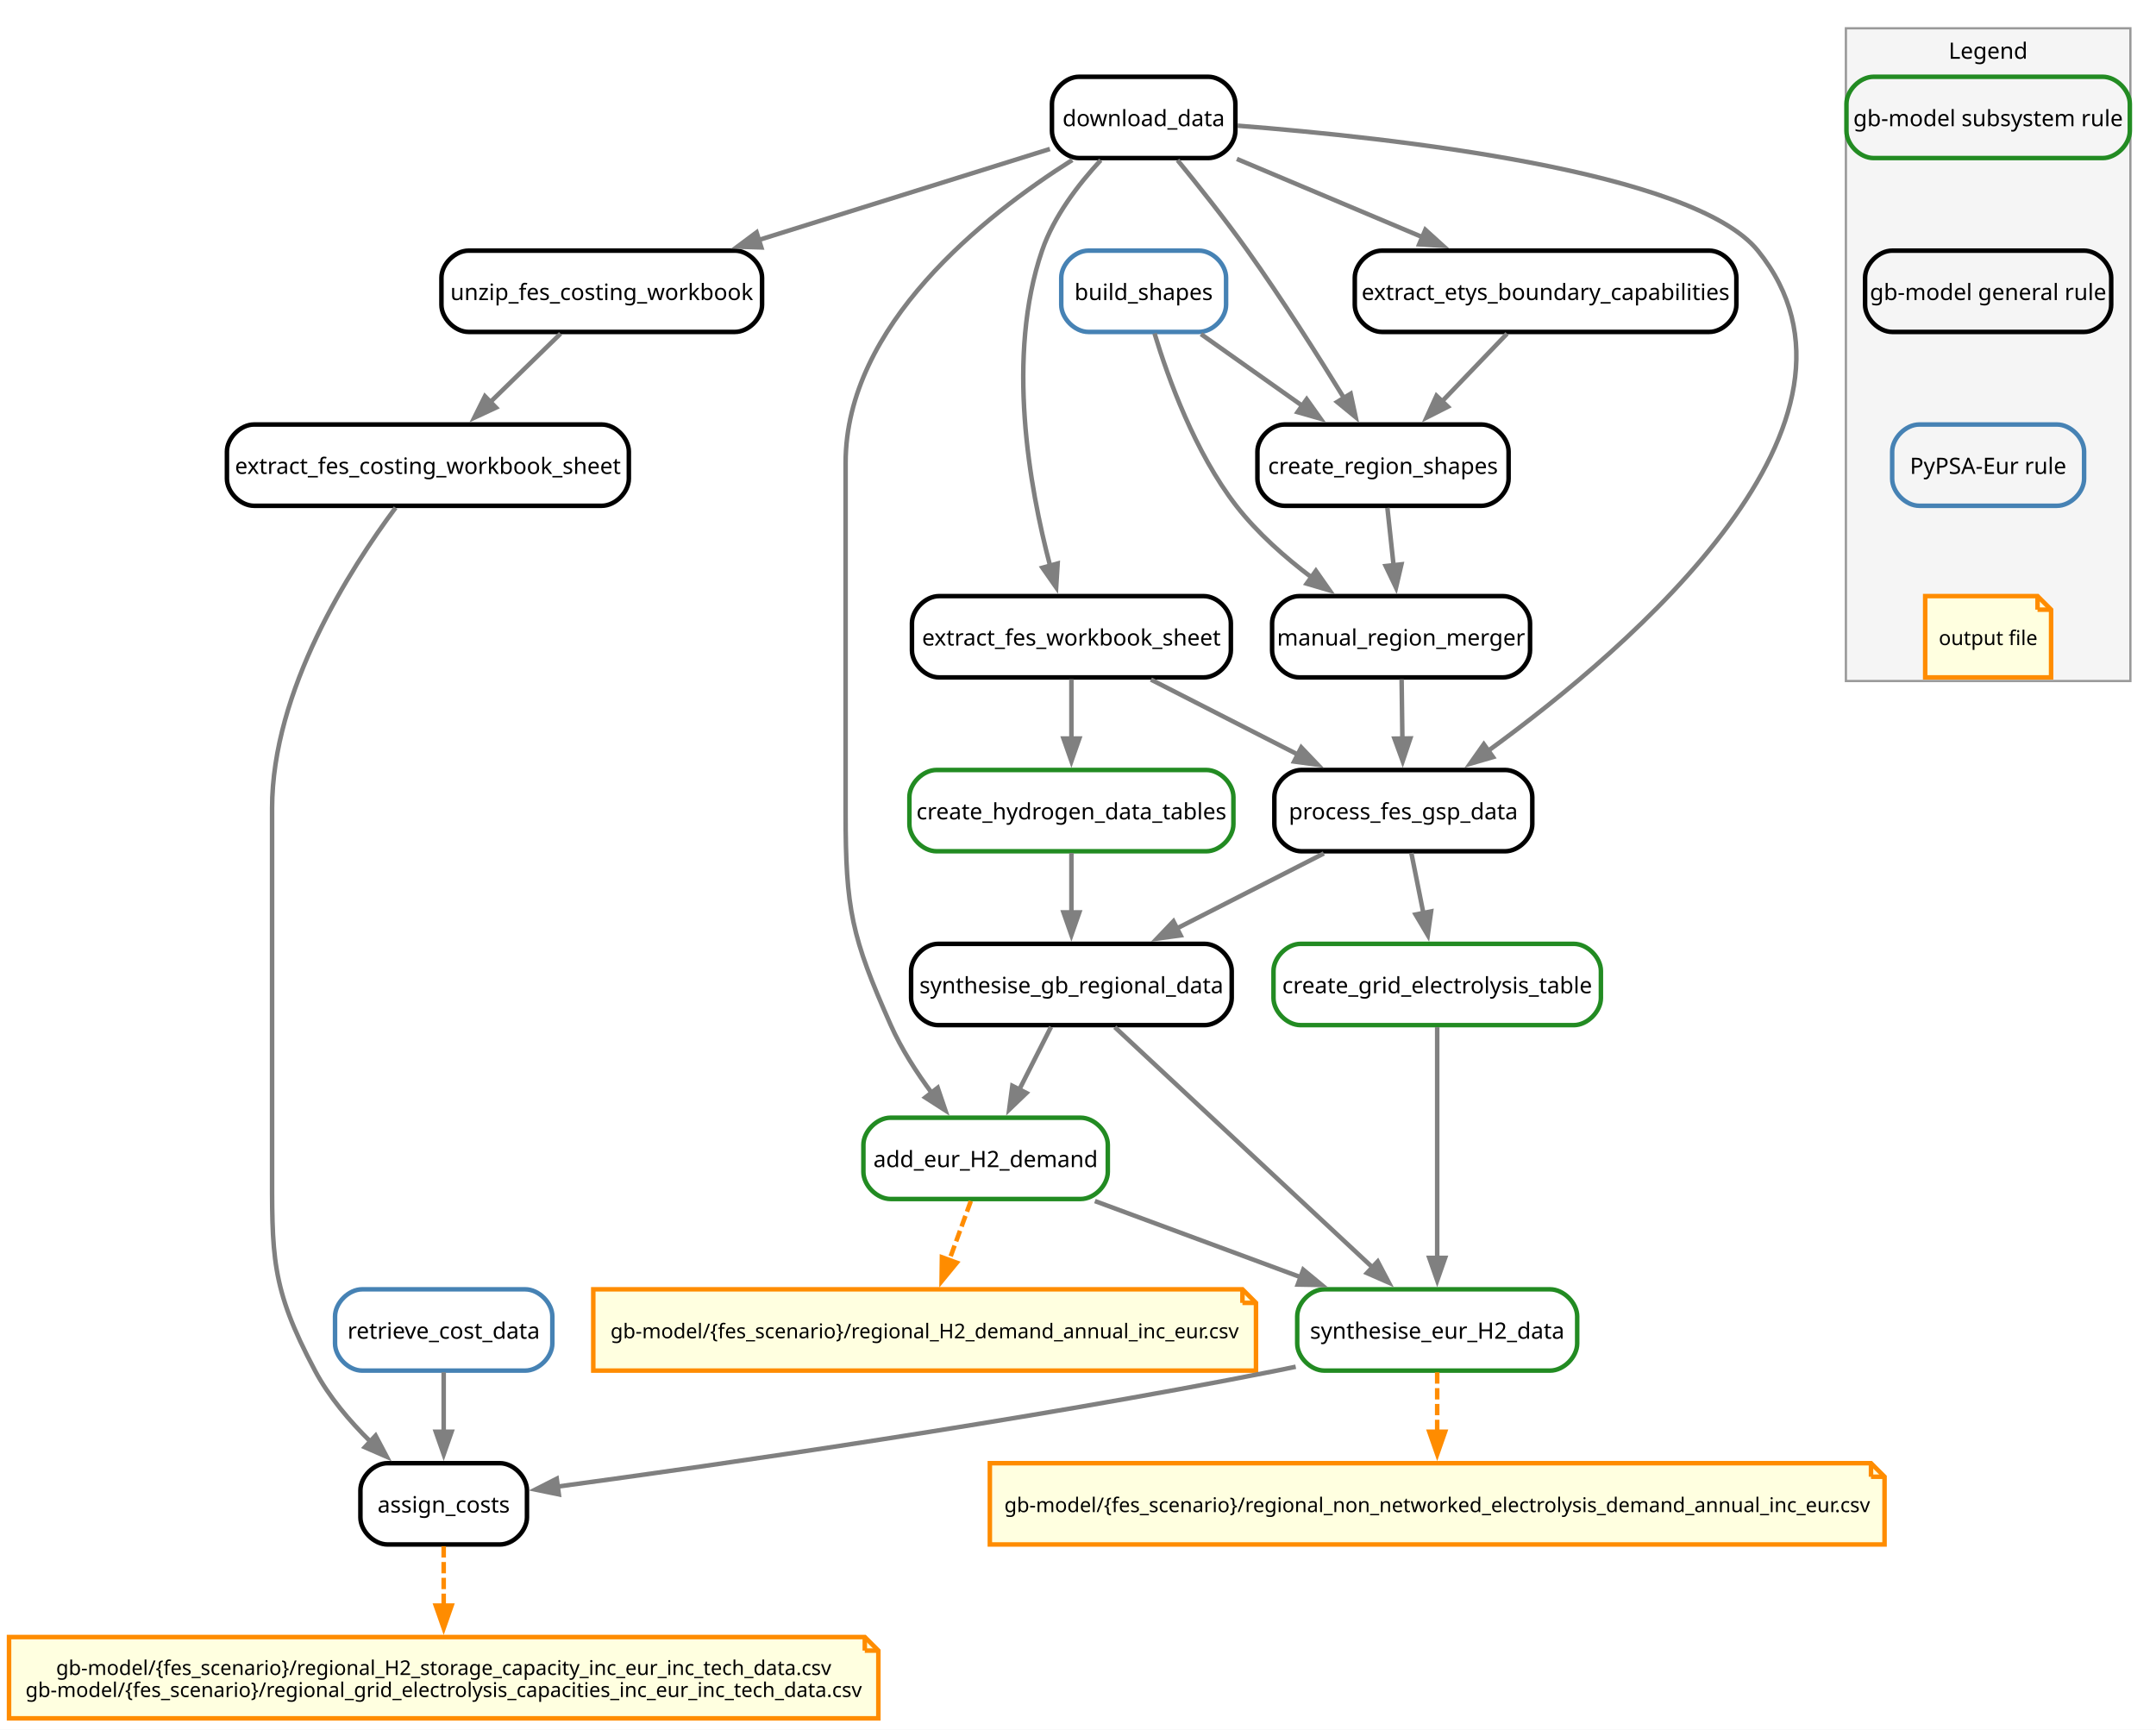
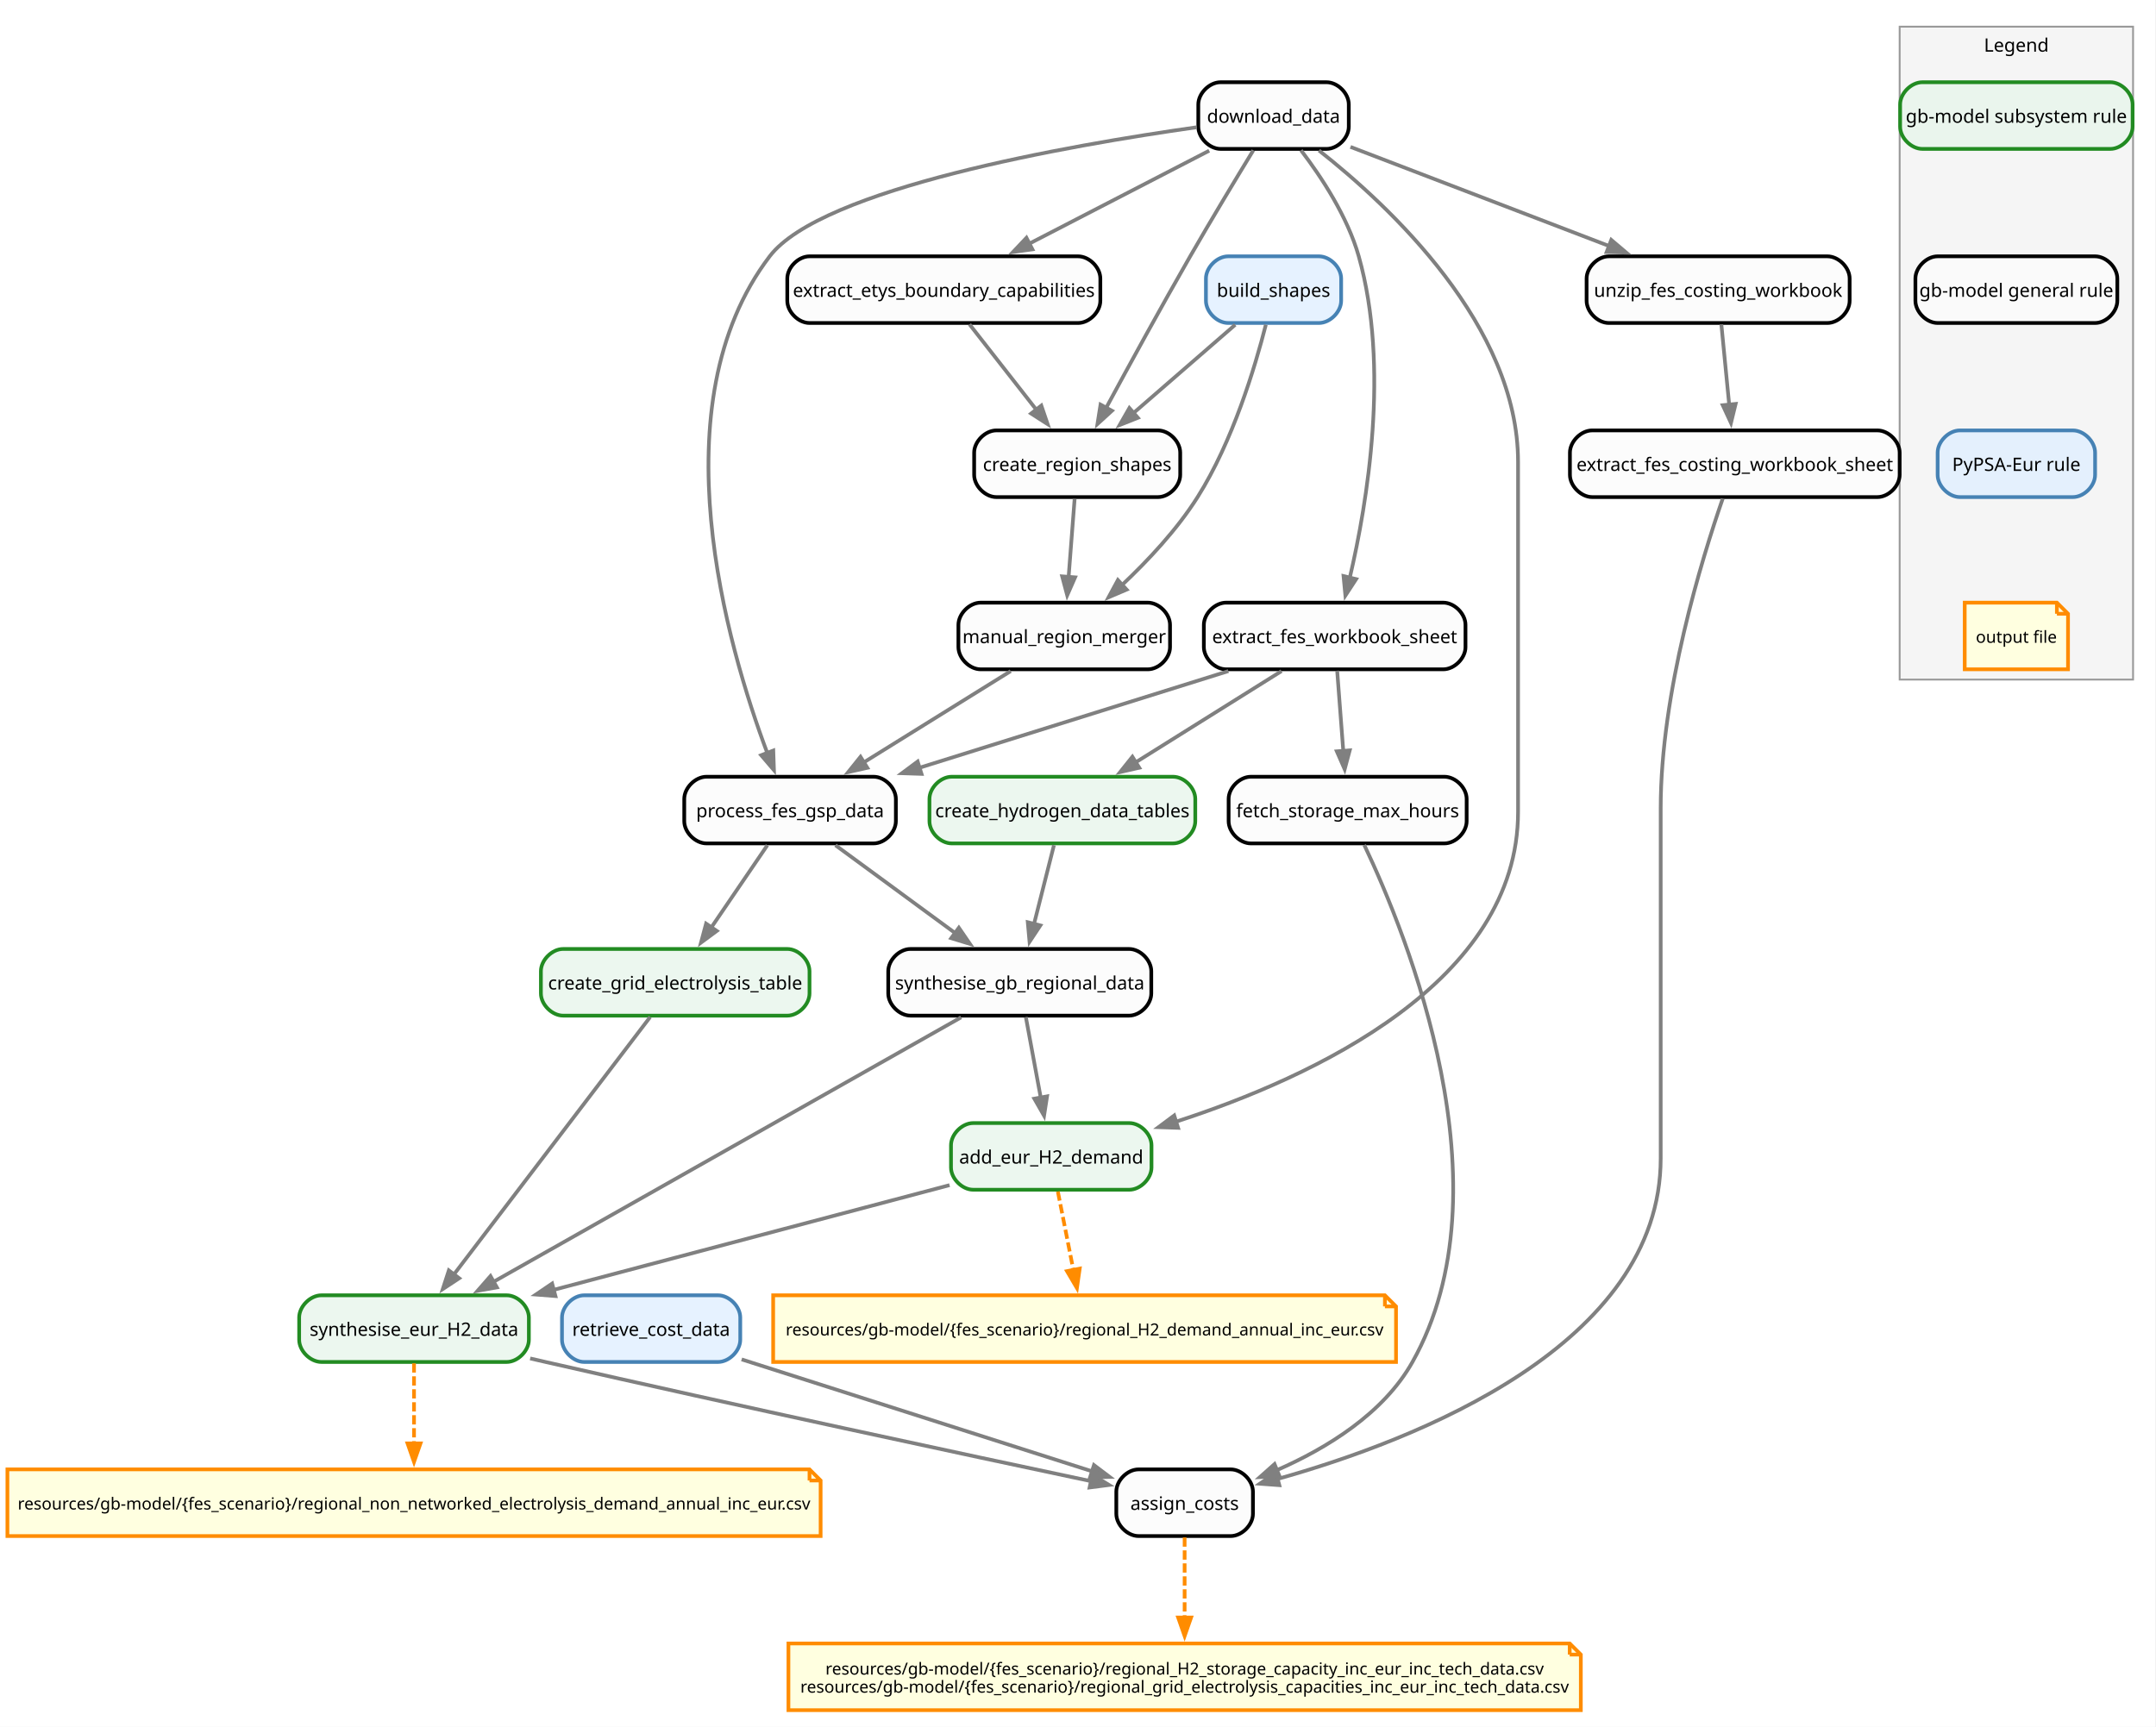
- <svg xmlns="http://www.w3.org/2000/svg" width="718pt" height="576pt" viewBox="0.00 0.00 718.00 576.00">
-   <g id="graph0" class="graph" transform="scale(0.751958 0.751958) rotate(0) translate(4 762)">
-     <polygon fill="white" stroke="none" points="-4,4 -4,-762 951.5,-762 951.5,4 -4,4" />
+ <svg xmlns="http://www.w3.org/2000/svg" width="719pt" height="576pt" viewBox="0.00 0.00 719.00 576.00">
+   <g id="graph0" class="graph" transform="scale(0.617761 0.617761) rotate(0) translate(4 928.4)">
+     <polygon fill="white" stroke="none" points="-4,4 -4,-928.4 1159.5,-928.4 1159.5,4 -4,4" />
    <g id="clust1" class="cluster">
-       <polygon fill="#f5f5f5" stroke="#999999" points="813.5,-460.4 813.5,-749.47 939.5,-749.47 939.5,-460.4 813.5,-460.4" />
-       <text xml:space="preserve" text-anchor="middle" x="876.5" y="-735.97" font-family="sans" font-size="10.00">Legend</text>
+       <polygon fill="#f5f5f5" stroke="#999999" points="1021.5,-561.46 1021.5,-914 1147.5,-914 1147.5,-561.46 1021.5,-561.46" />
+       <text xml:space="preserve" text-anchor="middle" x="1084.5" y="-900.5" font-family="sans" font-size="10.00">Legend</text>
    </g>
    <g id="node1" class="node">
-       <path fill="none" stroke="forestgreen" stroke-width="2" d="M474.62,-267C474.62,-267 390.38,-267 390.38,-267 384.38,-267 378.38,-261 378.38,-255 378.38,-255 378.38,-243 378.38,-243 378.38,-237 384.38,-231 390.38,-231 390.38,-231 474.62,-231 474.62,-231 480.62,-231 486.62,-237 486.62,-243 486.62,-243 486.62,-255 486.62,-255 486.62,-261 480.62,-267 474.62,-267" />
-       <text xml:space="preserve" text-anchor="middle" x="432.5" y="-245.12" font-family="sans" font-size="10.00">add_eur_H2_demand</text>
+       <path fill="#e6f4ea" fill-opacity="0.753" stroke="forestgreen" stroke-width="2" d="M605.62,-322C605.62,-322 521.38,-322 521.38,-322 515.38,-322 509.38,-316 509.38,-310 509.38,-310 509.38,-298 509.38,-298 509.38,-292 515.38,-286 521.38,-286 521.38,-286 605.62,-286 605.62,-286 611.62,-286 617.62,-292 617.62,-298 617.62,-298 617.62,-310 617.62,-310 617.62,-316 611.62,-322 605.62,-322" />
+       <text xml:space="preserve" text-anchor="middle" x="563.5" y="-300.12" font-family="sans" font-size="10.00">add_eur_H2_demand</text>
+     </g>
+     <g id="node15" class="node">
+       <path fill="#e6f4ea" fill-opacity="0.753" stroke="forestgreen" stroke-width="2" d="M269.5,-229C269.5,-229 169.5,-229 169.5,-229 163.5,-229 157.5,-223 157.5,-217 157.5,-217 157.5,-205 157.5,-205 157.5,-199 163.5,-193 169.5,-193 169.5,-193 269.5,-193 269.5,-193 275.5,-193 281.5,-199 281.5,-205 281.5,-205 281.5,-217 281.5,-217 281.5,-223 275.5,-229 269.5,-229" />
+       <text xml:space="preserve" text-anchor="middle" x="219.5" y="-207.12" font-family="sans" font-size="10.00">synthesise_eur_H2_data</text>
+     </g>
+     <g id="edge24" class="edge">
+       <path fill="none" stroke="grey" stroke-width="2" d="M508.61,-288.48C450.82,-273.19 359.42,-249.01 294.89,-231.94" />
+       <polygon fill="grey" stroke="grey" stroke-width="2" points="295.85,-228.58 285.28,-229.4 294.06,-235.34 295.85,-228.58" />
+     </g>
+     <g id="node18" class="node">
+       <polygon fill="lightyellow" stroke="darkorange" stroke-width="2" points="743.62,-229 413.38,-229 413.38,-193 749.62,-193 749.62,-223 743.62,-229" />
+       <polyline fill="none" stroke="darkorange" stroke-width="2" points="743.62,-229 743.62,-223" />
+       <polyline fill="none" stroke="darkorange" stroke-width="2" points="749.62,-223 743.62,-223" />
+       <text xml:space="preserve" text-anchor="middle" x="581.5" y="-207.32" font-family="sans" font-size="9.00">resources/gb-model/{fes_scenario}/regional_H2_demand_annual_inc_eur.csv</text>
+     </g>
+     <g id="edge27" class="edge">
+       <path fill="none" stroke="darkorange" stroke-width="2" stroke-dasharray="5,2" d="M567.06,-285.02C569.45,-272.93 572.66,-256.69 575.45,-242.59" />
+       <polygon fill="darkorange" stroke="darkorange" stroke-width="2" points="578.86,-243.4 577.36,-232.91 571.99,-242.04 578.86,-243.4" />
+     </g>
+     <g id="node2" class="node">
+       <path fill="#fbfbfb" fill-opacity="0.753" stroke="black" stroke-width="2" d="M605.5,-416C605.5,-416 487.5,-416 487.5,-416 481.5,-416 475.5,-410 475.5,-404 475.5,-404 475.5,-392 475.5,-392 475.5,-386 481.5,-380 487.5,-380 487.5,-380 605.5,-380 605.5,-380 611.5,-380 617.5,-386 617.5,-392 617.5,-392 617.5,-404 617.5,-404 617.5,-410 611.5,-416 605.5,-416" />
+       <text xml:space="preserve" text-anchor="middle" x="546.5" y="-394.12" font-family="sans" font-size="10.00">synthesise_gb_regional_data</text>
+     </g>
+     <g id="edge2" class="edge">
+       <path fill="none" stroke="grey" stroke-width="2" d="M549.78,-379.26C552.07,-366.87 555.18,-350.01 557.87,-335.48" />
+       <polygon fill="grey" stroke="grey" stroke-width="2" points="561.25,-336.44 559.62,-325.97 554.37,-335.17 561.25,-336.44" />
+     </g>
+     <g id="edge23" class="edge">
+       <path fill="none" stroke="grey" stroke-width="2" d="M514.85,-379.09C455.88,-345.73 329.15,-274.04 262.5,-236.33" />
+       <polygon fill="grey" stroke="grey" stroke-width="2" points="264.23,-233.28 253.8,-231.41 260.78,-239.38 264.23,-233.28" />
+     </g>
+     <g id="node3" class="node">
+       <path fill="#e6f4ea" fill-opacity="0.753" stroke="forestgreen" stroke-width="2" d="M629.25,-509C629.25,-509 509.75,-509 509.75,-509 503.75,-509 497.75,-503 497.75,-497 497.75,-497 497.75,-485 497.75,-485 497.75,-479 503.75,-473 509.75,-473 509.75,-473 629.25,-473 629.25,-473 635.25,-473 641.25,-479 641.25,-485 641.25,-485 641.25,-497 641.25,-497 641.25,-503 635.25,-509 629.25,-509" />
+       <text xml:space="preserve" text-anchor="middle" x="569.5" y="-487.12" font-family="sans" font-size="10.00">create_hydrogen_data_tables</text>
+     </g>
+     <g id="edge4" class="edge">
+       <path fill="none" stroke="grey" stroke-width="2" d="M564.96,-472.02C561.87,-459.81 557.71,-443.35 554.12,-429.16" />
+       <polygon fill="grey" stroke="grey" stroke-width="2" points="557.62,-428.71 551.78,-419.88 550.83,-430.43 557.62,-428.71" />
+     </g>
+     <g id="node4" class="node">
+       <path fill="#fbfbfb" fill-opacity="0.753" stroke="black" stroke-width="2" d="M775.12,-603C775.12,-603 657.88,-603 657.88,-603 651.88,-603 645.88,-597 645.88,-591 645.88,-591 645.88,-579 645.88,-579 645.88,-573 651.88,-567 657.88,-567 657.88,-567 775.12,-567 775.12,-567 781.12,-567 787.12,-573 787.12,-579 787.12,-579 787.12,-591 787.12,-591 787.12,-597 781.12,-603 775.12,-603" />
+       <text xml:space="preserve" text-anchor="middle" x="716.5" y="-581.12" font-family="sans" font-size="10.00">extract_fes_workbook_sheet</text>
+     </g>
+     <g id="edge5" class="edge">
+       <path fill="none" stroke="grey" stroke-width="2" d="M687.81,-566.04C665.35,-551.99 633.86,-532.28 609.01,-516.73" />
+       <polygon fill="grey" stroke="grey" stroke-width="2" points="611.02,-513.86 600.69,-511.52 607.31,-519.79 611.02,-513.86" />
+     </g>
+     <g id="node6" class="node">
+       <path fill="#fbfbfb" fill-opacity="0.753" stroke="black" stroke-width="2" d="M467.62,-509C467.62,-509 377.38,-509 377.38,-509 371.38,-509 365.38,-503 365.38,-497 365.38,-497 365.38,-485 365.38,-485 365.38,-479 371.38,-473 377.38,-473 377.38,-473 467.62,-473 467.62,-473 473.62,-473 479.62,-479 479.62,-485 479.62,-485 479.62,-497 479.62,-497 479.62,-503 473.62,-509 467.62,-509" />
+       <text xml:space="preserve" text-anchor="middle" x="422.5" y="-487.12" font-family="sans" font-size="10.00">process_fes_gsp_data</text>
+     </g>
+     <g id="edge8" class="edge">
+       <path fill="none" stroke="grey" stroke-width="2" d="M659.12,-566.04C611.34,-551.09 543.13,-529.75 492.21,-513.81" />
+       <polygon fill="grey" stroke="grey" stroke-width="2" points="493.47,-510.54 482.88,-510.89 491.38,-517.22 493.47,-510.54" />
+     </g>
+     <g id="node16" class="node">
+       <path fill="#fbfbfb" fill-opacity="0.753" stroke="black" stroke-width="2" d="M775.75,-509C775.75,-509 671.25,-509 671.25,-509 665.25,-509 659.25,-503 659.25,-497 659.25,-497 659.25,-485 659.25,-485 659.25,-479 665.25,-473 671.25,-473 671.25,-473 775.75,-473 775.75,-473 781.75,-473 787.75,-479 787.75,-485 787.75,-485 787.75,-497 787.75,-497 787.75,-503 781.75,-509 775.75,-509" />
+       <text xml:space="preserve" text-anchor="middle" x="723.5" y="-487.12" font-family="sans" font-size="10.00">fetch_storage_max_hours</text>
+     </g>
+     <g id="edge25" class="edge">
+       <path fill="none" stroke="grey" stroke-width="2" d="M717.85,-566.26C718.78,-554 720.05,-537.35 721.15,-522.93" />
+       <polygon fill="grey" stroke="grey" stroke-width="2" points="724.63,-523.25 721.9,-513.02 717.65,-522.72 724.63,-523.25" />
+     </g>
+     <g id="node5" class="node">
+       <path fill="#fbfbfb" fill-opacity="0.753" stroke="black" stroke-width="2" d="M712.12,-884C712.12,-884 654.88,-884 654.88,-884 648.88,-884 642.88,-878 642.88,-872 642.88,-872 642.88,-860 642.88,-860 642.88,-854 648.88,-848 654.88,-848 654.88,-848 712.12,-848 712.12,-848 718.12,-848 724.12,-854 724.12,-860 724.12,-860 724.12,-872 724.12,-872 724.12,-878 718.12,-884 712.12,-884" />
+       <text xml:space="preserve" text-anchor="middle" x="683.5" y="-862.12" font-family="sans" font-size="10.00">download_data</text>
+     </g>
+     <g id="edge1" class="edge">
+       <path fill="none" stroke="grey" stroke-width="2" d="M708.02,-847.16C746.19,-817.12 815.5,-752.45 815.5,-679 815.5,-679 815.5,-679 815.5,-490 815.5,-398.1 705.26,-346.84 630.6,-322.66" />
+       <polygon fill="grey" stroke="grey" stroke-width="2" points="631.97,-319.42 621.38,-319.77 629.88,-326.1 631.97,-319.42" />
+     </g>
+     <g id="edge6" class="edge">
+       <path fill="none" stroke="grey" stroke-width="2" d="M698.33,-847.25C709.33,-832.84 723.44,-811.46 729.5,-790 746.35,-730.29 734.13,-657 724.68,-616.52" />
+       <polygon fill="grey" stroke="grey" stroke-width="2" points="728.08,-615.7 722.29,-606.82 721.28,-617.37 728.08,-615.7" />
+     </g>
+     <g id="edge9" class="edge">
+       <path fill="none" stroke="grey" stroke-width="2" d="M642.03,-859.69C573.01,-849.91 439.4,-826.63 411.5,-790 350.55,-709.97 388.46,-579.75 410.27,-521.64" />
+       <polygon fill="grey" stroke="grey" stroke-width="2" points="413.44,-523.15 413.8,-512.56 406.91,-520.62 413.44,-523.15" />
+     </g>
+     <g id="node8" class="node">
+       <path fill="#fbfbfb" fill-opacity="0.753" stroke="black" stroke-width="2" d="M621.12,-696C621.12,-696 533.88,-696 533.88,-696 527.88,-696 521.88,-690 521.88,-684 521.88,-684 521.88,-672 521.88,-672 521.88,-666 527.88,-660 533.88,-660 533.88,-660 621.12,-660 621.12,-660 627.12,-660 633.12,-666 633.12,-672 633.12,-672 633.12,-684 633.12,-684 633.12,-690 627.12,-696 621.12,-696" />
+       <text xml:space="preserve" text-anchor="middle" x="577.5" y="-674.12" font-family="sans" font-size="10.00">create_region_shapes</text>
+     </g>
+     <g id="edge14" class="edge">
+       <path fill="none" stroke="grey" stroke-width="2" d="M672.58,-847.23C663.35,-832.1 649.85,-809.75 638.5,-790 622.7,-762.49 605.33,-730.73 593.18,-708.25" />
+       <polygon fill="grey" stroke="grey" stroke-width="2" points="596.27,-706.61 588.45,-699.47 590.11,-709.93 596.27,-706.61" />
+     </g>
+     <g id="node10" class="node">
+       <path fill="#fbfbfb" fill-opacity="0.753" stroke="black" stroke-width="2" d="M578,-790C578,-790 433,-790 433,-790 427,-790 421,-784 421,-778 421,-778 421,-766 421,-766 421,-760 427,-754 433,-754 433,-754 578,-754 578,-754 584,-754 590,-760 590,-766 590,-766 590,-778 590,-778 590,-784 584,-790 578,-790" />
+       <text xml:space="preserve" text-anchor="middle" x="505.5" y="-768.12" font-family="sans" font-size="10.00">extract_etys_boundary_capabilities</text>
+     </g>
+     <g id="edge15" class="edge">
+       <path fill="none" stroke="grey" stroke-width="2" d="M648.76,-847.04C621.07,-832.73 582.05,-812.57 551.73,-796.89" />
+       <polygon fill="grey" stroke="grey" stroke-width="2" points="553.33,-793.78 542.84,-792.3 550.12,-800 553.33,-793.78" />
+     </g>
+     <g id="node14" class="node">
+       <path fill="#fbfbfb" fill-opacity="0.753" stroke="black" stroke-width="2" d="M982.5,-790C982.5,-790 864.5,-790 864.5,-790 858.5,-790 852.5,-784 852.5,-778 852.5,-778 852.5,-766 852.5,-766 852.5,-760 858.5,-754 864.5,-754 864.5,-754 982.5,-754 982.5,-754 988.5,-754 994.5,-760 994.5,-766 994.5,-766 994.5,-778 994.5,-778 994.5,-784 988.5,-790 982.5,-790" />
+       <text xml:space="preserve" text-anchor="middle" x="923.5" y="-768.12" font-family="sans" font-size="10.00">unzip_fes_costing_workbook</text>
+     </g>
+     <g id="edge21" class="edge">
+       <path fill="none" stroke="grey" stroke-width="2" d="M725.03,-849.08C763.58,-834.3 821.36,-812.15 864.65,-795.56" />
+       <polygon fill="grey" stroke="grey" stroke-width="2" points="865.82,-798.86 873.91,-792.01 863.32,-792.32 865.82,-798.86" />
+     </g>
+     <g id="edge3" class="edge">
+       <path fill="none" stroke="grey" stroke-width="2" d="M447,-472.02C465.51,-458.44 491.17,-439.61 511.79,-424.47" />
+       <polygon fill="grey" stroke="grey" stroke-width="2" points="513.62,-427.47 519.61,-418.73 509.48,-421.83 513.62,-427.47" />
+     </g>
+     <g id="node17" class="node">
+       <path fill="#e6f4ea" fill-opacity="0.753" stroke="forestgreen" stroke-width="2" d="M421,-416C421,-416 300,-416 300,-416 294,-416 288,-410 288,-404 288,-404 288,-392 288,-392 288,-386 294,-380 300,-380 300,-380 421,-380 421,-380 427,-380 433,-386 433,-392 433,-392 433,-404 433,-404 433,-410 427,-416 421,-416" />
+       <text xml:space="preserve" text-anchor="middle" x="360.5" y="-394.12" font-family="sans" font-size="10.00">create_grid_electrolysis_table</text>
+     </g>
+     <g id="edge26" class="edge">
+       <path fill="none" stroke="grey" stroke-width="2" d="M410.25,-472.02C401.59,-459.31 389.8,-442 379.87,-427.43" />
+       <polygon fill="grey" stroke="grey" stroke-width="2" points="382.95,-425.74 374.43,-419.44 377.17,-429.68 382.95,-425.74" />
+     </g>
+     <g id="node7" class="node">
+       <path fill="#fbfbfb" fill-opacity="0.753" stroke="black" stroke-width="2" d="M615.62,-603C615.62,-603 525.38,-603 525.38,-603 519.38,-603 513.38,-597 513.38,-591 513.38,-591 513.38,-579 513.38,-579 513.38,-573 519.38,-567 525.38,-567 525.38,-567 615.62,-567 615.62,-567 621.62,-567 627.62,-573 627.62,-579 627.62,-579 627.62,-591 627.62,-591 627.62,-597 621.62,-603 615.62,-603" />
+       <text xml:space="preserve" text-anchor="middle" x="570.5" y="-581.12" font-family="sans" font-size="10.00">manual_region_merger</text>
+     </g>
+     <g id="edge7" class="edge">
+       <path fill="none" stroke="grey" stroke-width="2" d="M541.61,-566.04C519,-551.99 487.29,-532.28 462.28,-516.73" />
+       <polygon fill="grey" stroke="grey" stroke-width="2" points="464.23,-513.82 453.89,-511.51 460.53,-519.76 464.23,-513.82" />
+     </g>
+     <g id="edge11" class="edge">
+       <path fill="none" stroke="grey" stroke-width="2" d="M576.12,-659.02C575.19,-646.93 573.94,-630.69 572.85,-616.59" />
+       <polygon fill="grey" stroke="grey" stroke-width="2" points="576.37,-616.66 572.11,-606.96 569.39,-617.2 576.37,-616.66" />
+     </g>
+     <g id="node9" class="node">
+       <path fill="#ddeeff" fill-opacity="0.753" stroke="steelblue" stroke-width="2" d="M708,-790C708,-790 659,-790 659,-790 653,-790 647,-784 647,-778 647,-778 647,-766 647,-766 647,-760 653,-754 659,-754 659,-754 708,-754 708,-754 714,-754 720,-760 720,-766 720,-766 720,-778 720,-778 720,-784 714,-790 708,-790" />
+       <text xml:space="preserve" text-anchor="middle" x="683.5" y="-768.12" font-family="sans" font-size="10.00">build_shapes</text>
+     </g>
+     <g id="edge10" class="edge">
+       <path fill="none" stroke="grey" stroke-width="2" d="M679.34,-753.04C673.52,-730.18 661.46,-690.06 642.5,-660 631.39,-642.39 615.53,-625.52 601.53,-612.35" />
+       <polygon fill="grey" stroke="grey" stroke-width="2" points="604.19,-610.04 594.44,-605.89 599.48,-615.21 604.19,-610.04" />
+     </g>
+     <g id="edge12" class="edge">
+       <path fill="none" stroke="grey" stroke-width="2" d="M662.81,-753.04C647.2,-739.49 625.53,-720.69 607.95,-705.42" />
+       <polygon fill="grey" stroke="grey" stroke-width="2" points="610.27,-702.81 600.42,-698.9 605.68,-708.09 610.27,-702.81" />
+     </g>
+     <g id="edge13" class="edge">
+       <path fill="none" stroke="grey" stroke-width="2" d="M519.38,-753.26C529.67,-740.11 543.91,-721.93 555.71,-706.84" />
+       <polygon fill="grey" stroke="grey" stroke-width="2" points="558.14,-709.41 561.55,-699.38 552.63,-705.1 558.14,-709.41" />
    </g>
    <g id="node11" class="node">
-       <path fill="none" stroke="forestgreen" stroke-width="2" d="M682.5,-191C682.5,-191 582.5,-191 582.5,-191 576.5,-191 570.5,-185 570.5,-179 570.5,-179 570.5,-167 570.5,-167 570.5,-161 576.5,-155 582.5,-155 582.5,-155 682.5,-155 682.5,-155 688.5,-155 694.5,-161 694.5,-167 694.5,-167 694.5,-179 694.5,-179 694.5,-185 688.5,-191 682.5,-191" />
-       <text xml:space="preserve" text-anchor="middle" x="632.5" y="-169.12" font-family="sans" font-size="10.00">synthesise_eur_H2_data</text>
+       <path fill="#fbfbfb" fill-opacity="0.753" stroke="black" stroke-width="2" d="M660.38,-135C660.38,-135 610.62,-135 610.62,-135 604.62,-135 598.62,-129 598.62,-123 598.62,-123 598.62,-111 598.62,-111 598.62,-105 604.62,-99 610.62,-99 610.62,-99 660.38,-99 660.38,-99 666.38,-99 672.38,-105 672.38,-111 672.38,-111 672.38,-123 672.38,-123 672.38,-129 666.38,-135 660.38,-135" />
+       <text xml:space="preserve" text-anchor="middle" x="635.5" y="-113.12" font-family="sans" font-size="10.00">assign_costs</text>
+     </g>
+     <g id="node19" class="node">
+       <polygon fill="lightyellow" stroke="darkorange" stroke-width="2" points="843.38,-41 421.62,-41 421.62,-5 849.38,-5 849.38,-35 843.38,-41" />
+       <polyline fill="none" stroke="darkorange" stroke-width="2" points="843.38,-41 843.38,-35" />
+       <polyline fill="none" stroke="darkorange" stroke-width="2" points="849.38,-35 843.38,-35" />
+       <text xml:space="preserve" text-anchor="middle" x="635.5" y="-24.2" font-family="sans" font-size="9.00">resources/gb-model/{fes_scenario}/regional_H2_storage_capacity_inc_eur_inc_tech_data.csv</text>
+       <text xml:space="preserve" text-anchor="middle" x="635.5" y="-14.45" font-family="sans" font-size="9.00">resources/gb-model/{fes_scenario}/regional_grid_electrolysis_capacities_inc_eur_inc_tech_data.csv</text>
+     </g>
+     <g id="edge28" class="edge">
+       <path fill="none" stroke="darkorange" stroke-width="2" stroke-dasharray="5,2" d="M635.5,-98.26C635.5,-86 635.5,-69.35 635.5,-54.93" />
+       <polygon fill="darkorange" stroke="darkorange" stroke-width="2" points="639,-55.03 635.5,-45.03 632,-55.03 639,-55.03" />
+     </g>
+     <g id="node12" class="node">
+       <path fill="#ddeeff" fill-opacity="0.753" stroke="steelblue" stroke-width="2" d="M383.62,-229C383.62,-229 311.38,-229 311.38,-229 305.38,-229 299.38,-223 299.38,-217 299.38,-217 299.38,-205 299.38,-205 299.38,-199 305.38,-193 311.38,-193 311.38,-193 383.62,-193 383.62,-193 389.62,-193 395.62,-199 395.62,-205 395.62,-205 395.62,-217 395.62,-217 395.62,-223 389.62,-229 383.62,-229" />
+       <text xml:space="preserve" text-anchor="middle" x="347.5" y="-207.12" font-family="sans" font-size="10.00">retrieve_cost_data</text>
    </g>
    <g id="edge17" class="edge">
-       <path fill="none" stroke="grey" stroke-width="2" d="M480.91,-230.09C508.33,-219.94 542.86,-207.17 572.04,-196.37" />
-       <polygon fill="grey" stroke="grey" stroke-width="2" points="573.18,-199.68 581.35,-192.93 570.75,-193.11 573.18,-199.68" />
-     </g>
-     <g id="node17" class="node">
-       <polygon fill="lightyellow" stroke="darkorange" stroke-width="2" points="546.25,-191 258.75,-191 258.75,-155 552.25,-155 552.25,-185 546.25,-191" />
-       <polyline fill="none" stroke="darkorange" stroke-width="2" points="546.25,-191 546.25,-185" />
-       <polyline fill="none" stroke="darkorange" stroke-width="2" points="552.25,-185 546.25,-185" />
-       <text xml:space="preserve" text-anchor="middle" x="405.5" y="-169.32" font-family="sans" font-size="9.00">gb-model/{fes_scenario}/regional_H2_demand_annual_inc_eur.csv</text>
-     </g>
-     <g id="edge25" class="edge">
-       <path fill="none" stroke="darkorange" stroke-width="2" stroke-dasharray="5,2" d="M425.96,-230.09C423.08,-222.18 419.61,-212.67 416.35,-203.75" />
-       <polygon fill="darkorange" stroke="darkorange" stroke-width="2" points="419.73,-202.79 413.01,-194.59 413.15,-205.19 419.73,-202.79" />
-     </g>
-     <g id="node2" class="node">
-       <path fill="none" stroke="black" stroke-width="2" d="M529.5,-344C529.5,-344 411.5,-344 411.5,-344 405.5,-344 399.5,-338 399.5,-332 399.5,-332 399.5,-320 399.5,-320 399.5,-314 405.5,-308 411.5,-308 411.5,-308 529.5,-308 529.5,-308 535.5,-308 541.5,-314 541.5,-320 541.5,-320 541.5,-332 541.5,-332 541.5,-338 535.5,-344 529.5,-344" />
-       <text xml:space="preserve" text-anchor="middle" x="470.5" y="-322.12" font-family="sans" font-size="10.00">synthesise_gb_regional_data</text>
-     </g>
-     <g id="edge2" class="edge">
-       <path fill="none" stroke="grey" stroke-width="2" d="M461.49,-307.23C457.27,-298.88 452.11,-288.71 447.33,-279.28" />
-       <polygon fill="grey" stroke="grey" stroke-width="2" points="450.58,-277.95 442.94,-270.61 444.34,-281.11 450.58,-277.95" />
+       <path fill="none" stroke="grey" stroke-width="2" d="M396.36,-194.39C449.1,-177.54 532.67,-150.85 585.75,-133.89" />
+       <polygon fill="grey" stroke="grey" stroke-width="2" points="586.56,-137.31 595.02,-130.93 584.43,-130.64 586.56,-137.31" />
+     </g>
+     <g id="node13" class="node">
+       <path fill="#fbfbfb" fill-opacity="0.753" stroke="black" stroke-width="2" d="M1009.5,-696C1009.5,-696 855.5,-696 855.5,-696 849.5,-696 843.5,-690 843.5,-684 843.5,-684 843.5,-672 843.5,-672 843.5,-666 849.5,-660 855.5,-660 855.5,-660 1009.5,-660 1009.5,-660 1015.5,-660 1021.5,-666 1021.5,-672 1021.5,-672 1021.5,-684 1021.5,-684 1021.5,-690 1015.5,-696 1009.5,-696" />
+       <text xml:space="preserve" text-anchor="middle" x="932.5" y="-674.12" font-family="sans" font-size="10.00">extract_fes_costing_workbook_sheet</text>
+     </g>
+     <g id="edge18" class="edge">
+       <path fill="none" stroke="grey" stroke-width="2" d="M925.98,-659.16C914.65,-626.48 892.5,-554.6 892.5,-492 892.5,-492 892.5,-492 892.5,-303 892.5,-202.05 760.27,-150.74 685.51,-129.79" />
+       <polygon fill="grey" stroke="grey" stroke-width="2" points="686.63,-126.47 676.07,-127.25 684.81,-133.23 686.63,-126.47" />
+     </g>
+     <g id="edge20" class="edge">
+       <path fill="none" stroke="grey" stroke-width="2" d="M925.24,-753.26C926.44,-741 928.06,-724.35 929.47,-709.93" />
+       <polygon fill="grey" stroke="grey" stroke-width="2" points="932.95,-710.3 930.44,-700.01 925.99,-709.62 932.95,-710.3" />
+     </g>
+     <g id="edge19" class="edge">
+       <path fill="none" stroke="grey" stroke-width="2" d="M282.2,-194.91C285.01,-194.26 287.78,-193.62 290.5,-193 394.98,-169.14 517.67,-142.89 584.97,-128.64" />
+       <polygon fill="grey" stroke="grey" stroke-width="2" points="585.64,-132.07 594.7,-126.58 584.2,-125.22 585.64,-132.07" />
+     </g>
+     <g id="node20" class="node">
+       <polygon fill="lightyellow" stroke="darkorange" stroke-width="2" points="433,-135 0,-135 0,-99 439,-99 439,-129 433,-135" />
+       <polyline fill="none" stroke="darkorange" stroke-width="2" points="433,-135 433,-129" />
+       <polyline fill="none" stroke="darkorange" stroke-width="2" points="439,-129 433,-129" />
+       <text xml:space="preserve" text-anchor="middle" x="219.5" y="-113.33" font-family="sans" font-size="9.00">resources/gb-model/{fes_scenario}/regional_non_networked_electrolysis_demand_annual_inc_eur.csv</text>
+     </g>
+     <g id="edge29" class="edge">
+       <path fill="none" stroke="darkorange" stroke-width="2" stroke-dasharray="5,2" d="M219.5,-192.26C219.5,-180 219.5,-163.35 219.5,-148.93" />
+       <polygon fill="darkorange" stroke="darkorange" stroke-width="2" points="223,-149.03 219.5,-139.03 216,-149.03 223,-149.03" />
    </g>
    <g id="edge16" class="edge">
-       <path fill="none" stroke="grey" stroke-width="2" d="M489.72,-307.09C517.98,-280.75 570.92,-231.4 603.8,-200.75" />
-       <polygon fill="grey" stroke="grey" stroke-width="2" points="606.16,-203.33 611.09,-193.96 601.39,-198.21 606.16,-203.33" />
-     </g>
-     <g id="node3" class="node">
-       <path fill="none" stroke="forestgreen" stroke-width="2" d="M530.25,-421C530.25,-421 410.75,-421 410.75,-421 404.75,-421 398.75,-415 398.75,-409 398.75,-409 398.75,-397 398.75,-397 398.75,-391 404.75,-385 410.75,-385 410.75,-385 530.25,-385 530.25,-385 536.25,-385 542.25,-391 542.25,-397 542.25,-397 542.25,-409 542.25,-409 542.25,-415 536.25,-421 530.25,-421" />
-       <text xml:space="preserve" text-anchor="middle" x="470.5" y="-399.12" font-family="sans" font-size="10.00">create_hydrogen_data_tables</text>
-     </g>
-     <g id="edge3" class="edge">
-       <path fill="none" stroke="grey" stroke-width="2" d="M470.5,-384.23C470.5,-376.34 470.5,-366.84 470.5,-357.86" />
-       <polygon fill="grey" stroke="grey" stroke-width="2" points="474,-357.93 470.5,-347.93 467,-357.93 474,-357.93" />
-     </g>
-     <g id="node4" class="node">
-       <path fill="none" stroke="black" stroke-width="2" d="M529.12,-498C529.12,-498 411.88,-498 411.88,-498 405.88,-498 399.88,-492 399.88,-486 399.88,-486 399.88,-474 399.88,-474 399.88,-468 405.88,-462 411.88,-462 411.88,-462 529.12,-462 529.12,-462 535.12,-462 541.12,-468 541.12,-474 541.12,-474 541.12,-486 541.12,-486 541.12,-492 535.12,-498 529.12,-498" />
-       <text xml:space="preserve" text-anchor="middle" x="470.5" y="-476.12" font-family="sans" font-size="10.00">extract_fes_workbook_sheet</text>
-     </g>
-     <g id="edge5" class="edge">
-       <path fill="none" stroke="grey" stroke-width="2" d="M470.5,-461.23C470.5,-453.34 470.5,-443.84 470.5,-434.86" />
-       <polygon fill="grey" stroke="grey" stroke-width="2" points="474,-434.93 470.5,-424.93 467,-434.93 474,-434.93" />
-     </g>
-     <g id="node6" class="node">
-       <path fill="none" stroke="black" stroke-width="2" d="M662.62,-421C662.62,-421 572.38,-421 572.38,-421 566.38,-421 560.38,-415 560.38,-409 560.38,-409 560.38,-397 560.38,-397 560.38,-391 566.38,-385 572.38,-385 572.38,-385 662.62,-385 662.62,-385 668.62,-385 674.62,-391 674.62,-397 674.62,-397 674.62,-409 674.62,-409 674.62,-415 668.62,-421 662.62,-421" />
-       <text xml:space="preserve" text-anchor="middle" x="617.5" y="-399.12" font-family="sans" font-size="10.00">process_fes_gsp_data</text>
-     </g>
-     <g id="edge7" class="edge">
-       <path fill="none" stroke="grey" stroke-width="2" d="M505.71,-461.04C525.28,-451.05 549.86,-438.51 570.99,-427.73" />
-       <polygon fill="grey" stroke="grey" stroke-width="2" points="572.31,-430.99 579.63,-423.32 569.13,-424.75 572.31,-430.99" />
-     </g>
-     <g id="node5" class="node">
-       <path fill="none" stroke="black" stroke-width="2" d="M531.12,-728C531.12,-728 473.88,-728 473.88,-728 467.88,-728 461.88,-722 461.88,-716 461.88,-716 461.88,-704 461.88,-704 461.88,-698 467.88,-692 473.88,-692 473.88,-692 531.12,-692 531.12,-692 537.12,-692 543.12,-698 543.12,-704 543.12,-704 543.12,-716 543.12,-716 543.12,-722 537.12,-728 531.12,-728" />
-       <text xml:space="preserve" text-anchor="middle" x="502.5" y="-706.12" font-family="sans" font-size="10.00">download_data</text>
-     </g>
-     <g id="edge1" class="edge">
-       <path fill="none" stroke="grey" stroke-width="2" d="M470.88,-691.14C431.83,-666.46 370.5,-617.99 370.5,-557 370.5,-557 370.5,-557 370.5,-402 370.5,-359.29 373.15,-347.03 390.5,-308 395.18,-297.47 401.98,-286.95 408.75,-277.83" />
-       <polygon fill="grey" stroke="grey" stroke-width="2" points="411.29,-280.26 414.69,-270.23 405.78,-275.95 411.29,-280.26" />
-     </g>
-     <g id="edge6" class="edge">
-       <path fill="none" stroke="grey" stroke-width="2" d="M483.5,-691.07C473.68,-680.48 462.7,-666.19 457.5,-651 441.5,-604.28 451.88,-546.24 461.05,-511.49" />
-       <polygon fill="grey" stroke="grey" stroke-width="2" points="464.41,-512.45 463.75,-501.88 457.67,-510.56 464.41,-512.45" />
-     </g>
-     <g id="edge8" class="edge">
-       <path fill="none" stroke="grey" stroke-width="2" d="M544.11,-706.34C613,-700.98 745.99,-686.23 774.5,-651 835.38,-575.76 718.75,-475.74 655.05,-429.47" />
-       <polygon fill="grey" stroke="grey" stroke-width="2" points="657.21,-426.71 647.04,-423.75 653.15,-432.41 657.21,-426.71" />
-     </g>
-     <g id="node8" class="node">
-       <path fill="none" stroke="black" stroke-width="2" d="M652.12,-574C652.12,-574 564.88,-574 564.88,-574 558.88,-574 552.88,-568 552.88,-562 552.88,-562 552.88,-550 552.88,-550 552.88,-544 558.88,-538 564.88,-538 564.88,-538 652.12,-538 652.12,-538 658.12,-538 664.12,-544 664.12,-550 664.12,-550 664.12,-562 664.12,-562 664.12,-568 658.12,-574 652.12,-574" />
-       <text xml:space="preserve" text-anchor="middle" x="608.5" y="-552.12" font-family="sans" font-size="10.00">create_region_shapes</text>
-     </g>
-     <g id="edge13" class="edge">
-       <path fill="none" stroke="grey" stroke-width="2" d="M517.49,-691.08C526.73,-679.8 538.65,-664.81 548.5,-651 563.76,-629.59 579.72,-604.44 591.34,-585.54" />
-       <polygon fill="grey" stroke="grey" stroke-width="2" points="594.17,-587.62 596.39,-577.26 588.19,-583.98 594.17,-587.62" />
-     </g>
-     <g id="node10" class="node">
-       <path fill="none" stroke="black" stroke-width="2" d="M753,-651C753,-651 608,-651 608,-651 602,-651 596,-645 596,-639 596,-639 596,-627 596,-627 596,-621 602,-615 608,-615 608,-615 753,-615 753,-615 759,-615 765,-621 765,-627 765,-627 765,-639 765,-639 765,-645 759,-651 753,-651" />
-       <text xml:space="preserve" text-anchor="middle" x="680.5" y="-629.12" font-family="sans" font-size="10.00">extract_etys_boundary_capabilities</text>
-     </g>
-     <g id="edge15" class="edge">
-       <path fill="none" stroke="grey" stroke-width="2" d="M543.78,-691.6C568.28,-681.29 599.61,-668.08 626.1,-656.92" />
-       <polygon fill="grey" stroke="grey" stroke-width="2" points="627.25,-660.24 635.1,-653.13 624.53,-653.79 627.25,-660.24" />
-     </g>
-     <g id="node15" class="node">
-       <path fill="none" stroke="black" stroke-width="2" d="M321.5,-651C321.5,-651 203.5,-651 203.5,-651 197.5,-651 191.5,-645 191.5,-639 191.5,-639 191.5,-627 191.5,-627 191.5,-621 197.5,-615 203.5,-615 203.5,-615 321.5,-615 321.5,-615 327.5,-615 333.5,-621 333.5,-627 333.5,-627 333.5,-639 333.5,-639 333.5,-645 327.5,-651 321.5,-651" />
-       <text xml:space="preserve" text-anchor="middle" x="262.5" y="-629.12" font-family="sans" font-size="10.00">unzip_fes_costing_workbook</text>
-     </g>
-     <g id="edge23" class="edge">
-       <path fill="none" stroke="grey" stroke-width="2" d="M460.97,-696.02C425.51,-684.94 373.78,-668.77 332.02,-655.72" />
-       <polygon fill="grey" stroke="grey" stroke-width="2" points="333.17,-652.42 322.58,-652.77 331.08,-659.1 333.17,-652.42" />
-     </g>
-     <g id="edge4" class="edge">
-       <path fill="none" stroke="grey" stroke-width="2" d="M582.29,-384.04C562.72,-374.05 538.14,-361.51 517.01,-350.73" />
-       <polygon fill="grey" stroke="grey" stroke-width="2" points="518.87,-347.75 508.37,-346.32 515.69,-353.99 518.87,-347.75" />
-     </g>
-     <g id="node16" class="node">
-       <path fill="none" stroke="forestgreen" stroke-width="2" d="M693,-344C693,-344 572,-344 572,-344 566,-344 560,-338 560,-332 560,-332 560,-320 560,-320 560,-314 566,-308 572,-308 572,-308 693,-308 693,-308 699,-308 705,-314 705,-320 705,-320 705,-332 705,-332 705,-338 699,-344 693,-344" />
-       <text xml:space="preserve" text-anchor="middle" x="632.5" y="-322.12" font-family="sans" font-size="10.00">create_grid_electrolysis_table</text>
-     </g>
-     <g id="edge24" class="edge">
-       <path fill="none" stroke="grey" stroke-width="2" d="M621.05,-384.23C622.65,-376.25 624.58,-366.61 626.39,-357.54" />
-       <polygon fill="grey" stroke="grey" stroke-width="2" points="629.8,-358.37 628.33,-347.87 622.93,-356.99 629.8,-358.37" />
-     </g>
-     <g id="node7" class="node">
-       <path fill="none" stroke="black" stroke-width="2" d="M661.62,-498C661.62,-498 571.38,-498 571.38,-498 565.38,-498 559.38,-492 559.38,-486 559.38,-486 559.38,-474 559.38,-474 559.38,-468 565.38,-462 571.38,-462 571.38,-462 661.62,-462 661.62,-462 667.62,-462 673.62,-468 673.62,-474 673.62,-474 673.62,-486 673.62,-486 673.62,-492 667.62,-498 661.62,-498" />
-       <text xml:space="preserve" text-anchor="middle" x="616.5" y="-476.12" font-family="sans" font-size="10.00">manual_region_merger</text>
-     </g>
-     <g id="edge9" class="edge">
-       <path fill="none" stroke="grey" stroke-width="2" d="M616.74,-461.23C616.84,-453.34 616.97,-443.84 617.09,-434.86" />
-       <polygon fill="grey" stroke="grey" stroke-width="2" points="620.59,-434.98 617.22,-424.93 613.59,-434.89 620.59,-434.98" />
-     </g>
-     <g id="edge10" class="edge">
-       <path fill="none" stroke="grey" stroke-width="2" d="M610.44,-537.09C611.26,-529.45 612.25,-520.32 613.18,-511.67" />
-       <polygon fill="grey" stroke="grey" stroke-width="2" points="616.66,-512.08 614.26,-501.76 609.7,-511.32 616.66,-512.08" />
-     </g>
-     <g id="node9" class="node">
-       <path fill="none" stroke="steelblue" stroke-width="2" d="M527,-651C527,-651 478,-651 478,-651 472,-651 466,-645 466,-639 466,-639 466,-627 466,-627 466,-621 472,-615 478,-615 478,-615 527,-615 527,-615 533,-615 539,-621 539,-627 539,-627 539,-639 539,-639 539,-645 533,-651 527,-651" />
-       <text xml:space="preserve" text-anchor="middle" x="502.5" y="-629.12" font-family="sans" font-size="10.00">build_shapes</text>
-     </g>
-     <g id="edge11" class="edge">
-       <path fill="none" stroke="grey" stroke-width="2" d="M507.31,-614.34C513.38,-594.34 525.28,-561.5 543.5,-538 552.8,-526.01 565.16,-515.11 577.06,-506.14" />
-       <polygon fill="grey" stroke="grey" stroke-width="2" points="578.78,-509.21 584.86,-500.53 574.7,-503.53 578.78,-509.21" />
-     </g>
-     <g id="edge14" class="edge">
-       <path fill="none" stroke="grey" stroke-width="2" d="M527.89,-614.04C541.39,-604.48 558.22,-592.58 572.99,-582.12" />
-       <polygon fill="grey" stroke="grey" stroke-width="2" points="574.7,-585.2 580.85,-576.57 570.66,-579.48 574.7,-585.2" />
-     </g>
-     <g id="edge12" class="edge">
-       <path fill="none" stroke="grey" stroke-width="2" d="M663.44,-614.23C654.8,-605.23 644.14,-594.12 634.51,-584.09" />
-       <polygon fill="grey" stroke="grey" stroke-width="2" points="637.24,-581.88 627.79,-577.09 632.19,-586.73 637.24,-581.88" />
-     </g>
-     <g id="node12" class="node">
-       <path fill="none" stroke="black" stroke-width="2" d="M217.38,-114C217.38,-114 167.62,-114 167.62,-114 161.62,-114 155.62,-108 155.62,-102 155.62,-102 155.62,-90 155.62,-90 155.62,-84 161.62,-78 167.62,-78 167.62,-78 217.38,-78 217.38,-78 223.38,-78 229.38,-84 229.38,-90 229.38,-90 229.38,-102 229.38,-102 229.38,-108 223.38,-114 217.38,-114" />
-       <text xml:space="preserve" text-anchor="middle" x="192.5" y="-92.12" font-family="sans" font-size="10.00">assign_costs</text>
-     </g>
-     <g id="edge21" class="edge">
-       <path fill="none" stroke="grey" stroke-width="2" d="M569.84,-156.71C567.02,-156.12 564.24,-155.54 561.5,-155 448.16,-132.56 313.86,-113.26 242.66,-103.6" />
-       <polygon fill="grey" stroke="grey" stroke-width="2" points="243.5,-100.18 233.12,-102.32 242.57,-107.12 243.5,-100.18" />
-     </g>
-     <g id="node18" class="node">
-       <polygon fill="lightyellow" stroke="darkorange" stroke-width="2" points="824.62,-114 434.38,-114 434.38,-78 830.62,-78 830.62,-108 824.62,-114" />
-       <polyline fill="none" stroke="darkorange" stroke-width="2" points="824.62,-114 824.62,-108" />
-       <polyline fill="none" stroke="darkorange" stroke-width="2" points="830.62,-108 824.62,-108" />
-       <text xml:space="preserve" text-anchor="middle" x="632.5" y="-92.33" font-family="sans" font-size="9.00">gb-model/{fes_scenario}/regional_non_networked_electrolysis_demand_annual_inc_eur.csv</text>
-     </g>
-     <g id="edge26" class="edge">
-       <path fill="none" stroke="darkorange" stroke-width="2" stroke-dasharray="5,2" d="M632.5,-154.23C632.5,-146.34 632.5,-136.84 632.5,-127.86" />
-       <polygon fill="darkorange" stroke="darkorange" stroke-width="2" points="636,-127.93 632.5,-117.93 629,-127.93 636,-127.93" />
-     </g>
-     <g id="node19" class="node">
-       <polygon fill="lightyellow" stroke="darkorange" stroke-width="2" points="379,-37 0,-37 0,-1 385,-1 385,-31 379,-37" />
-       <polyline fill="none" stroke="darkorange" stroke-width="2" points="379,-37 379,-31" />
-       <polyline fill="none" stroke="darkorange" stroke-width="2" points="385,-31 379,-31" />
-       <text xml:space="preserve" text-anchor="middle" x="192.5" y="-20.2" font-family="sans" font-size="9.00">gb-model/{fes_scenario}/regional_H2_storage_capacity_inc_eur_inc_tech_data.csv</text>
-       <text xml:space="preserve" text-anchor="middle" x="192.5" y="-10.45" font-family="sans" font-size="9.00">gb-model/{fes_scenario}/regional_grid_electrolysis_capacities_inc_eur_inc_tech_data.csv</text>
-     </g>
-     <g id="edge27" class="edge">
-       <path fill="none" stroke="darkorange" stroke-width="2" stroke-dasharray="5,2" d="M192.5,-77.23C192.5,-69.34 192.5,-59.84 192.5,-50.86" />
-       <polygon fill="darkorange" stroke="darkorange" stroke-width="2" points="196,-50.93 192.5,-40.93 189,-50.93 196,-50.93" />
-     </g>
-     <g id="node13" class="node">
-       <path fill="none" stroke="steelblue" stroke-width="2" d="M228.62,-191C228.62,-191 156.38,-191 156.38,-191 150.38,-191 144.38,-185 144.38,-179 144.38,-179 144.38,-167 144.38,-167 144.38,-161 150.38,-155 156.38,-155 156.38,-155 228.62,-155 228.62,-155 234.62,-155 240.62,-161 240.62,-167 240.62,-167 240.62,-179 240.62,-179 240.62,-185 234.62,-191 228.62,-191" />
-       <text xml:space="preserve" text-anchor="middle" x="192.5" y="-169.12" font-family="sans" font-size="10.00">retrieve_cost_data</text>
-     </g>
-     <g id="edge19" class="edge">
-       <path fill="none" stroke="grey" stroke-width="2" d="M192.5,-154.23C192.5,-146.34 192.5,-136.84 192.5,-127.86" />
-       <polygon fill="grey" stroke="grey" stroke-width="2" points="196,-127.93 192.5,-117.93 189,-127.93 196,-127.93" />
-     </g>
-     <g id="node14" class="node">
-       <path fill="none" stroke="black" stroke-width="2" d="M262.5,-574C262.5,-574 108.5,-574 108.5,-574 102.5,-574 96.5,-568 96.5,-562 96.5,-562 96.5,-550 96.5,-550 96.5,-544 102.5,-538 108.5,-538 108.5,-538 262.5,-538 262.5,-538 268.5,-538 274.5,-544 274.5,-550 274.5,-550 274.5,-562 274.5,-562 274.5,-568 268.5,-574 262.5,-574" />
-       <text xml:space="preserve" text-anchor="middle" x="185.5" y="-552.12" font-family="sans" font-size="10.00">extract_fes_costing_workbook_sheet</text>
-     </g>
-     <g id="edge20" class="edge">
-       <path fill="none" stroke="grey" stroke-width="2" d="M171.2,-537.15C150.99,-510.05 116.5,-456.17 116.5,-404 116.5,-404 116.5,-404 116.5,-248 116.5,-205.81 115.68,-192.24 135.5,-155 141.65,-143.44 150.83,-132.64 160.04,-123.57" />
-       <polygon fill="grey" stroke="grey" stroke-width="2" points="162.34,-126.21 167.29,-116.84 157.58,-121.07 162.34,-126.21" />
+       <path fill="none" stroke="grey" stroke-width="2" d="M732.47,-472.17C755.49,-423.72 811.24,-286.94 758.5,-193 742.84,-165.1 712.12,-146.36 685.3,-134.59" />
+       <polygon fill="grey" stroke="grey" stroke-width="2" points="686.7,-131.38 676.12,-130.81 684.04,-137.85 686.7,-131.38" />
    </g>
    <g id="edge22" class="edge">
-       <path fill="none" stroke="grey" stroke-width="2" d="M244.25,-614.23C234.92,-605.14 223.38,-593.89 212.99,-583.78" />
-       <polygon fill="grey" stroke="grey" stroke-width="2" points="215.66,-581.49 206.05,-577.02 210.77,-586.5 215.66,-581.49" />
-     </g>
-     <g id="edge18" class="edge">
-       <path fill="none" stroke="grey" stroke-width="2" d="M632.5,-307.09C632.5,-281.88 632.5,-235.61 632.5,-204.82" />
-       <polygon fill="grey" stroke="grey" stroke-width="2" points="636,-204.92 632.5,-194.92 629,-204.92 636,-204.92" />
-     </g>
-     <g id="node20" class="node">
-       <path fill="none" stroke="forestgreen" stroke-width="2" d="M927.25,-728C927.25,-728 825.75,-728 825.75,-728 819.75,-728 813.75,-722 813.75,-716 813.75,-716 813.75,-704 813.75,-704 813.75,-698 819.75,-692 825.75,-692 825.75,-692 927.25,-692 927.25,-692 933.25,-692 939.25,-698 939.25,-704 939.25,-704 939.25,-716 939.25,-716 939.25,-722 933.25,-728 927.25,-728" />
-       <text xml:space="preserve" text-anchor="middle" x="876.5" y="-706.12" font-family="sans" font-size="10.00">gb-model subsystem rule</text>
+       <path fill="none" stroke="grey" stroke-width="2" d="M346.98,-379.26C322.41,-347.02 270.25,-278.59 240.84,-240" />
+       <polygon fill="grey" stroke="grey" stroke-width="2" points="243.87,-238.2 235.02,-232.36 238.3,-242.44 243.87,-238.2" />
    </g>
    <g id="node21" class="node">
-       <path fill="none" stroke="black" stroke-width="2" d="M919,-651C919,-651 834,-651 834,-651 828,-651 822,-645 822,-639 822,-639 822,-627 822,-627 822,-621 828,-615 834,-615 834,-615 919,-615 919,-615 925,-615 931,-621 931,-627 931,-627 931,-639 931,-639 931,-645 925,-651 919,-651" />
-       <text xml:space="preserve" text-anchor="middle" x="876.5" y="-629.12" font-family="sans" font-size="10.00">gb-model general rule</text>
+       <path fill="#e6f4ea" fill-opacity="0.753" stroke="forestgreen" stroke-width="2" d="M1135.25,-884C1135.25,-884 1033.75,-884 1033.75,-884 1027.75,-884 1021.75,-878 1021.75,-872 1021.75,-872 1021.75,-860 1021.75,-860 1021.75,-854 1027.75,-848 1033.75,-848 1033.75,-848 1135.25,-848 1135.25,-848 1141.25,-848 1147.25,-854 1147.25,-860 1147.25,-860 1147.25,-872 1147.25,-872 1147.25,-878 1141.25,-884 1135.25,-884" />
+       <text xml:space="preserve" text-anchor="middle" x="1084.5" y="-862.12" font-family="sans" font-size="10.00">gb-model subsystem rule</text>
    </g>
    <g id="node22" class="node">
-       <path fill="none" stroke="steelblue" stroke-width="2" d="M907,-574C907,-574 846,-574 846,-574 840,-574 834,-568 834,-562 834,-562 834,-550 834,-550 834,-544 840,-538 846,-538 846,-538 907,-538 907,-538 913,-538 919,-544 919,-550 919,-550 919,-562 919,-562 919,-568 913,-574 907,-574" />
-       <text xml:space="preserve" text-anchor="middle" x="876.5" y="-552.12" font-family="sans" font-size="10.00">PyPSA-Eur rule</text>
+       <path fill="#fbfbfb" fill-opacity="0.753" stroke="black" stroke-width="2" d="M1127,-790C1127,-790 1042,-790 1042,-790 1036,-790 1030,-784 1030,-778 1030,-778 1030,-766 1030,-766 1030,-760 1036,-754 1042,-754 1042,-754 1127,-754 1127,-754 1133,-754 1139,-760 1139,-766 1139,-766 1139,-778 1139,-778 1139,-784 1133,-790 1127,-790" />
+       <text xml:space="preserve" text-anchor="middle" x="1084.5" y="-768.12" font-family="sans" font-size="10.00">gb-model general rule</text>
    </g>
    <g id="node23" class="node">
-       <polygon fill="lightyellow" stroke="darkorange" stroke-width="2" points="898.38,-498 848.62,-498 848.62,-462 904.38,-462 904.38,-492 898.38,-498" />
-       <polyline fill="none" stroke="darkorange" stroke-width="2" points="898.38,-498 898.38,-492" />
-       <polyline fill="none" stroke="darkorange" stroke-width="2" points="904.38,-492 898.38,-492" />
-       <text xml:space="preserve" text-anchor="middle" x="876.5" y="-476.32" font-family="sans" font-size="9.00">output file</text>
+       <path fill="#ddeeff" fill-opacity="0.753" stroke="steelblue" stroke-width="2" d="M1115,-696C1115,-696 1054,-696 1054,-696 1048,-696 1042,-690 1042,-684 1042,-684 1042,-672 1042,-672 1042,-666 1048,-660 1054,-660 1054,-660 1115,-660 1115,-660 1121,-660 1127,-666 1127,-672 1127,-672 1127,-684 1127,-684 1127,-690 1121,-696 1115,-696" />
+       <text xml:space="preserve" text-anchor="middle" x="1084.5" y="-674.12" font-family="sans" font-size="10.00">PyPSA-Eur rule</text>
+     </g>
+     <g id="node24" class="node">
+       <polygon fill="lightyellow" stroke="darkorange" stroke-width="2" points="1106.38,-603 1056.62,-603 1056.62,-567 1112.38,-567 1112.38,-597 1106.38,-603" />
+       <polyline fill="none" stroke="darkorange" stroke-width="2" points="1106.38,-603 1106.38,-597" />
+       <polyline fill="none" stroke="darkorange" stroke-width="2" points="1112.38,-597 1106.38,-597" />
+       <text xml:space="preserve" text-anchor="middle" x="1084.5" y="-581.33" font-family="sans" font-size="9.00">output file</text>
    </g>
  </g>
</svg>
